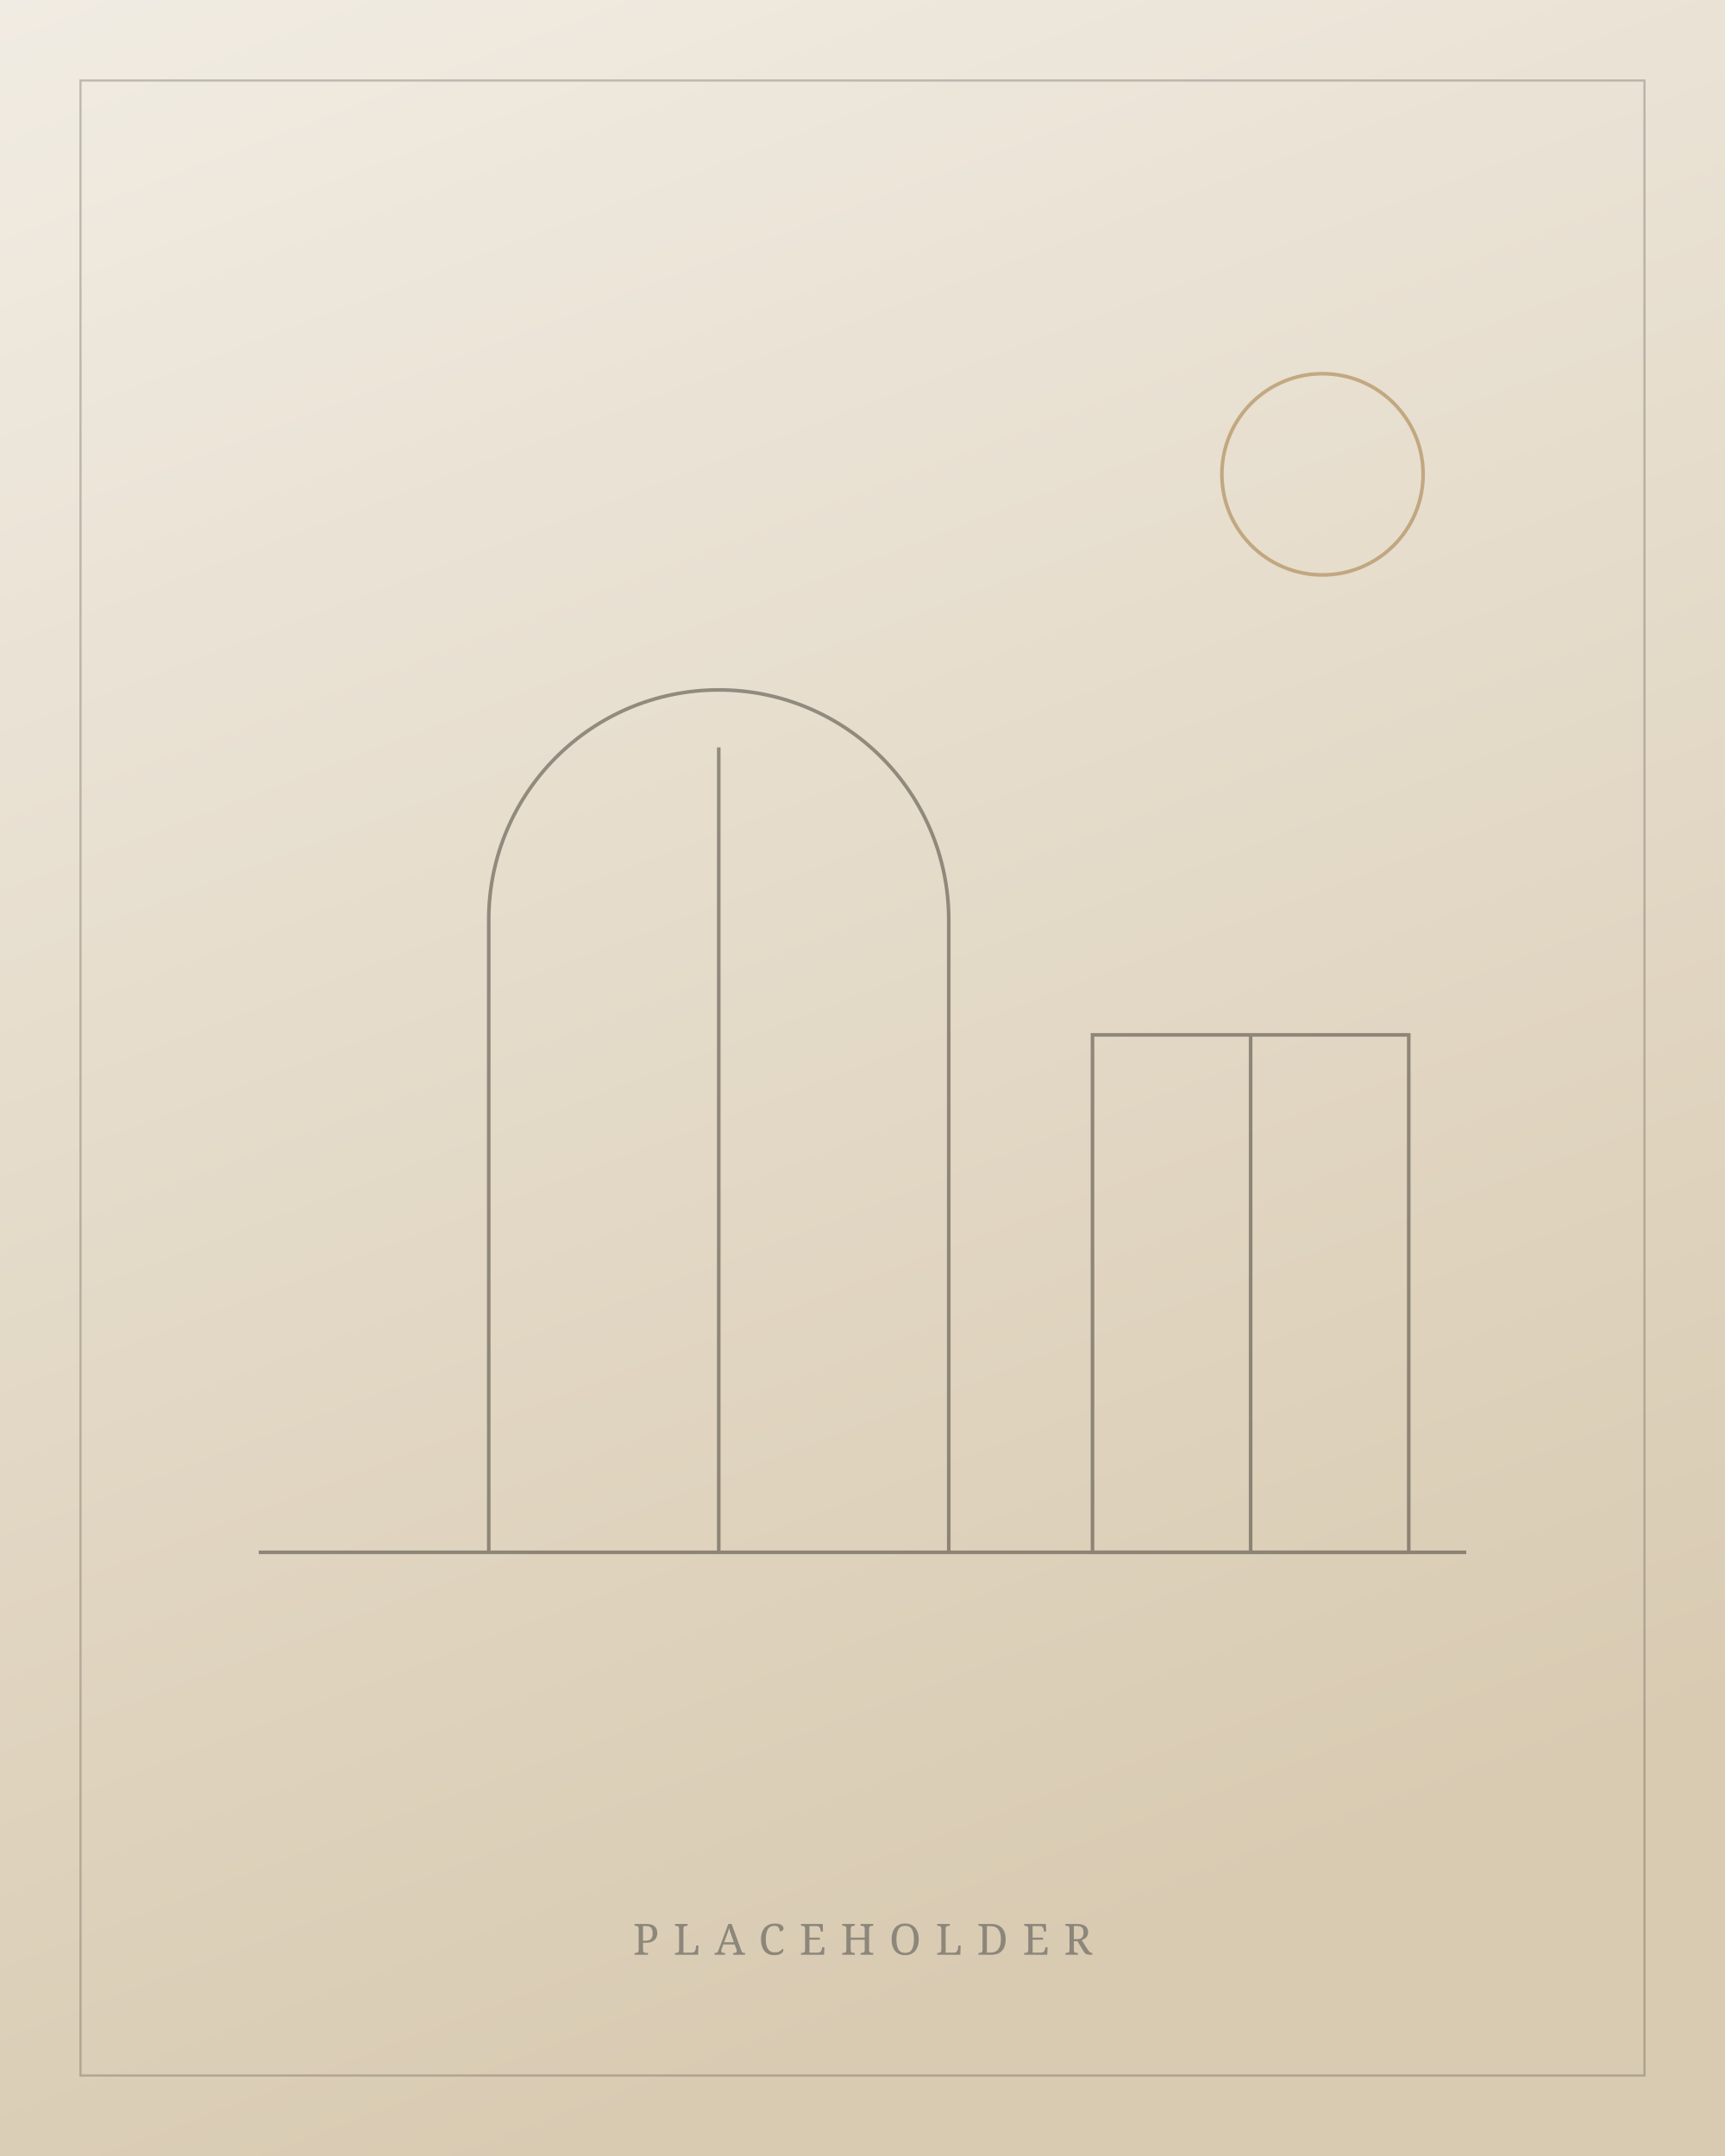
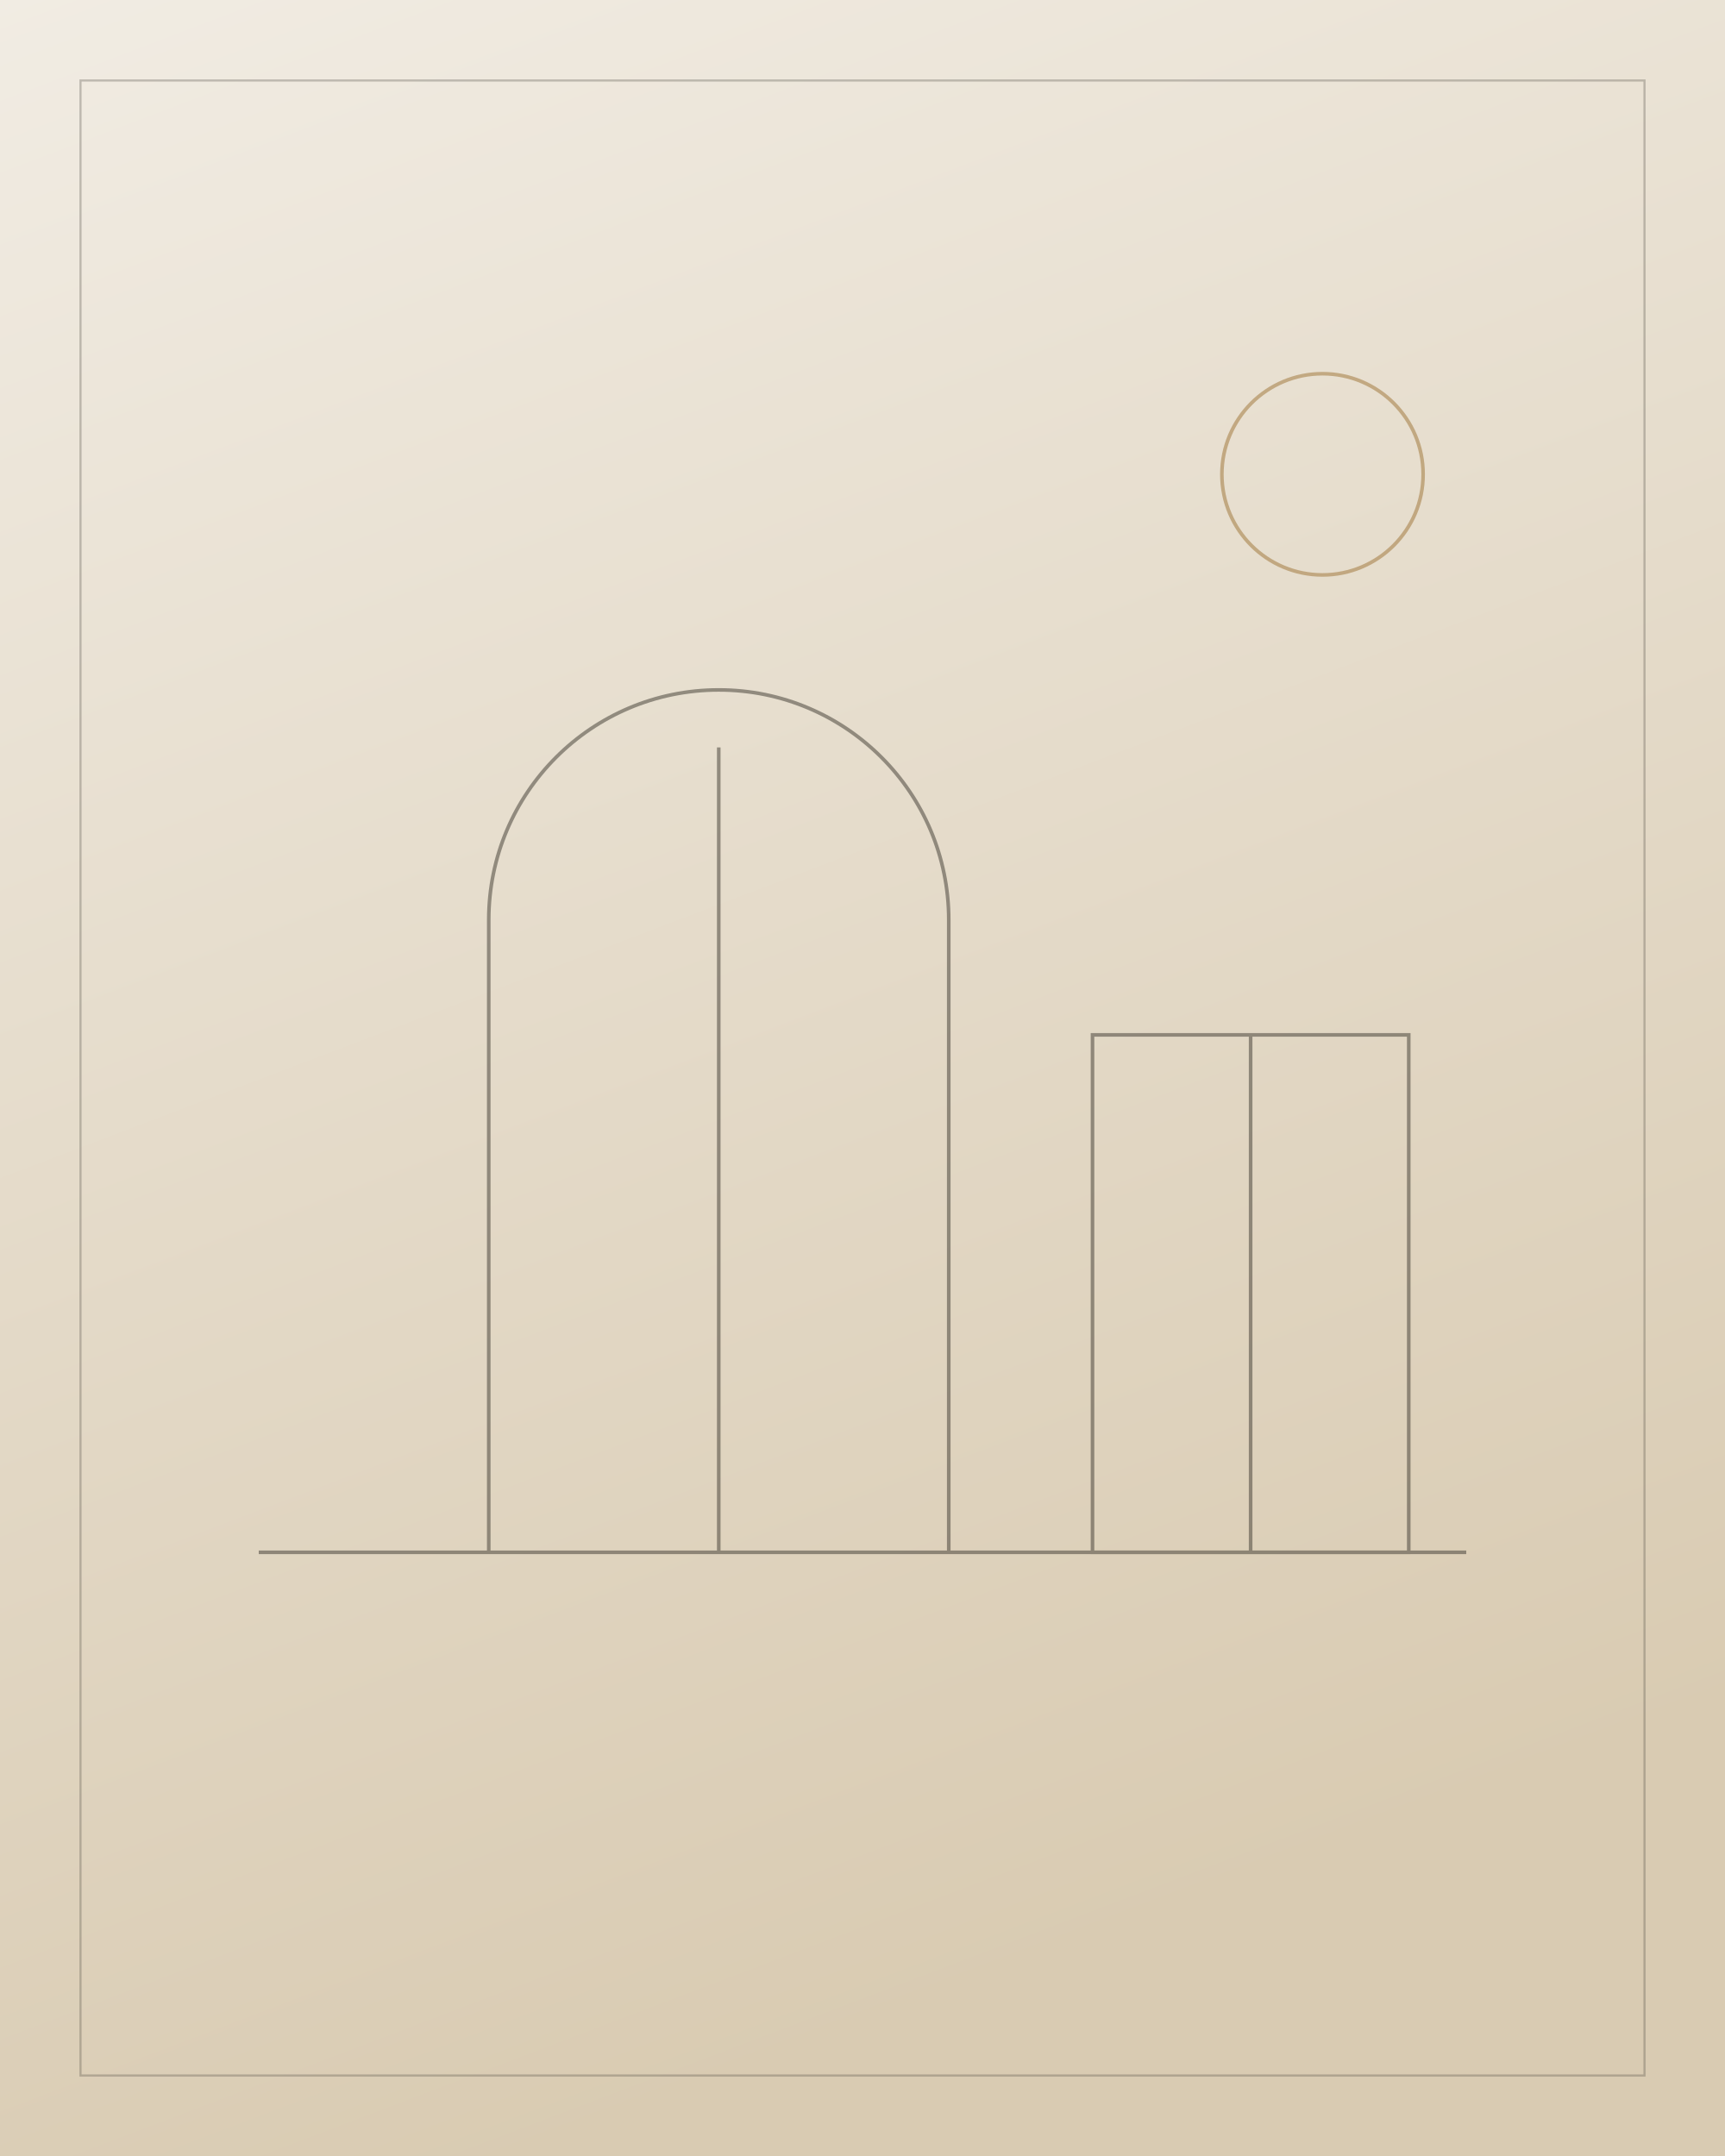
<svg xmlns="http://www.w3.org/2000/svg" width="1200" height="1500" viewBox="0 0 1200 1500">
  <defs>
    <linearGradient id="pr" x1="0" y1="0" x2="0.3" y2="1">
      <stop offset="0" stop-color="#F1ECE3" />
      <stop offset="1" stop-color="#D9CBB2" />
    </linearGradient>
  </defs>
  <rect width="1200" height="1500" fill="url(#pr)" />
  <rect x="56" y="56" width="1088" height="1388" fill="none" stroke="#4A463D" stroke-width="1.5" opacity="0.3" />
  <g stroke="#4A463D" stroke-width="2.5" fill="none" opacity="0.55">
    <line x1="180" y1="1080" x2="1020" y2="1080" />
    <path d="M340 1080 V640 A160 160 0 0 1 660 640 V1080" />
    <line x1="500" y1="520" x2="500" y2="1080" />
    <rect x="760" y="720" width="220" height="360" />
    <line x1="870" y1="720" x2="870" y2="1080" />
  </g>
  <circle cx="920" cy="330" r="70" stroke="#A9834C" stroke-width="2.5" fill="none" opacity="0.6" />
-   <text x="600" y="1360" text-anchor="middle" font-family="Georgia, serif" font-size="30" letter-spacing="10" fill="#8C877A">PLACEHOLDER</text>
</svg>
